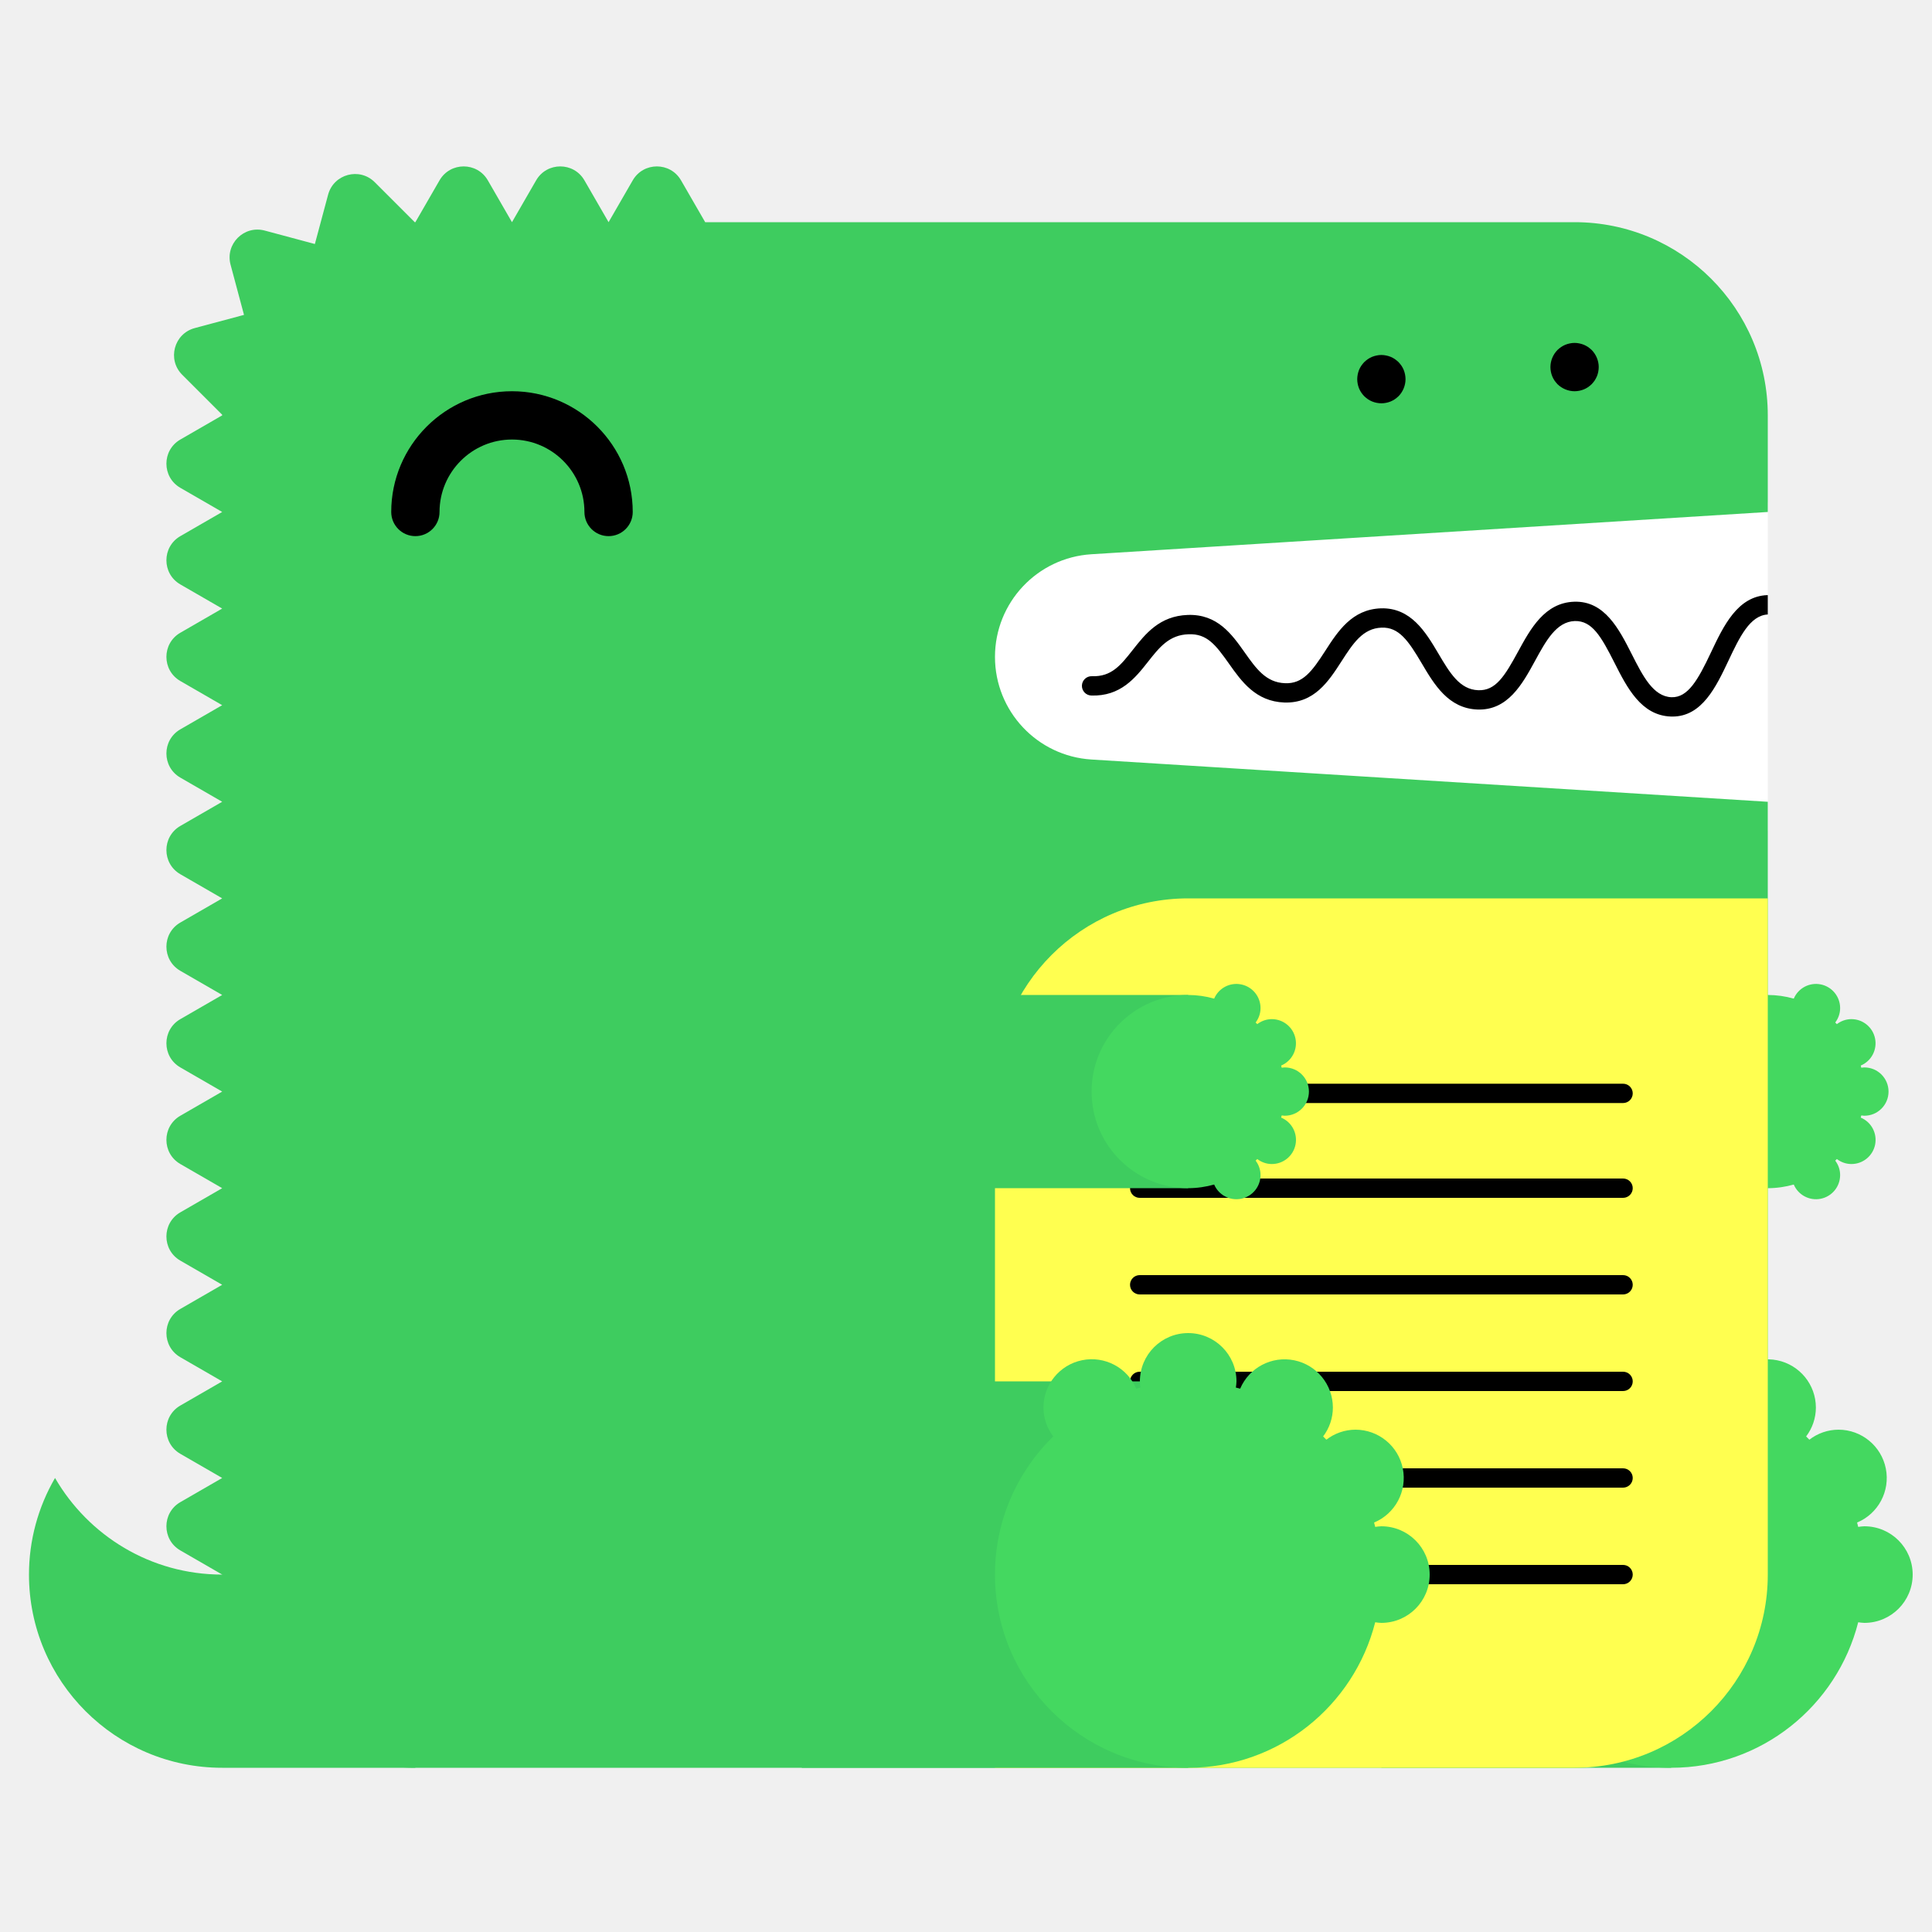
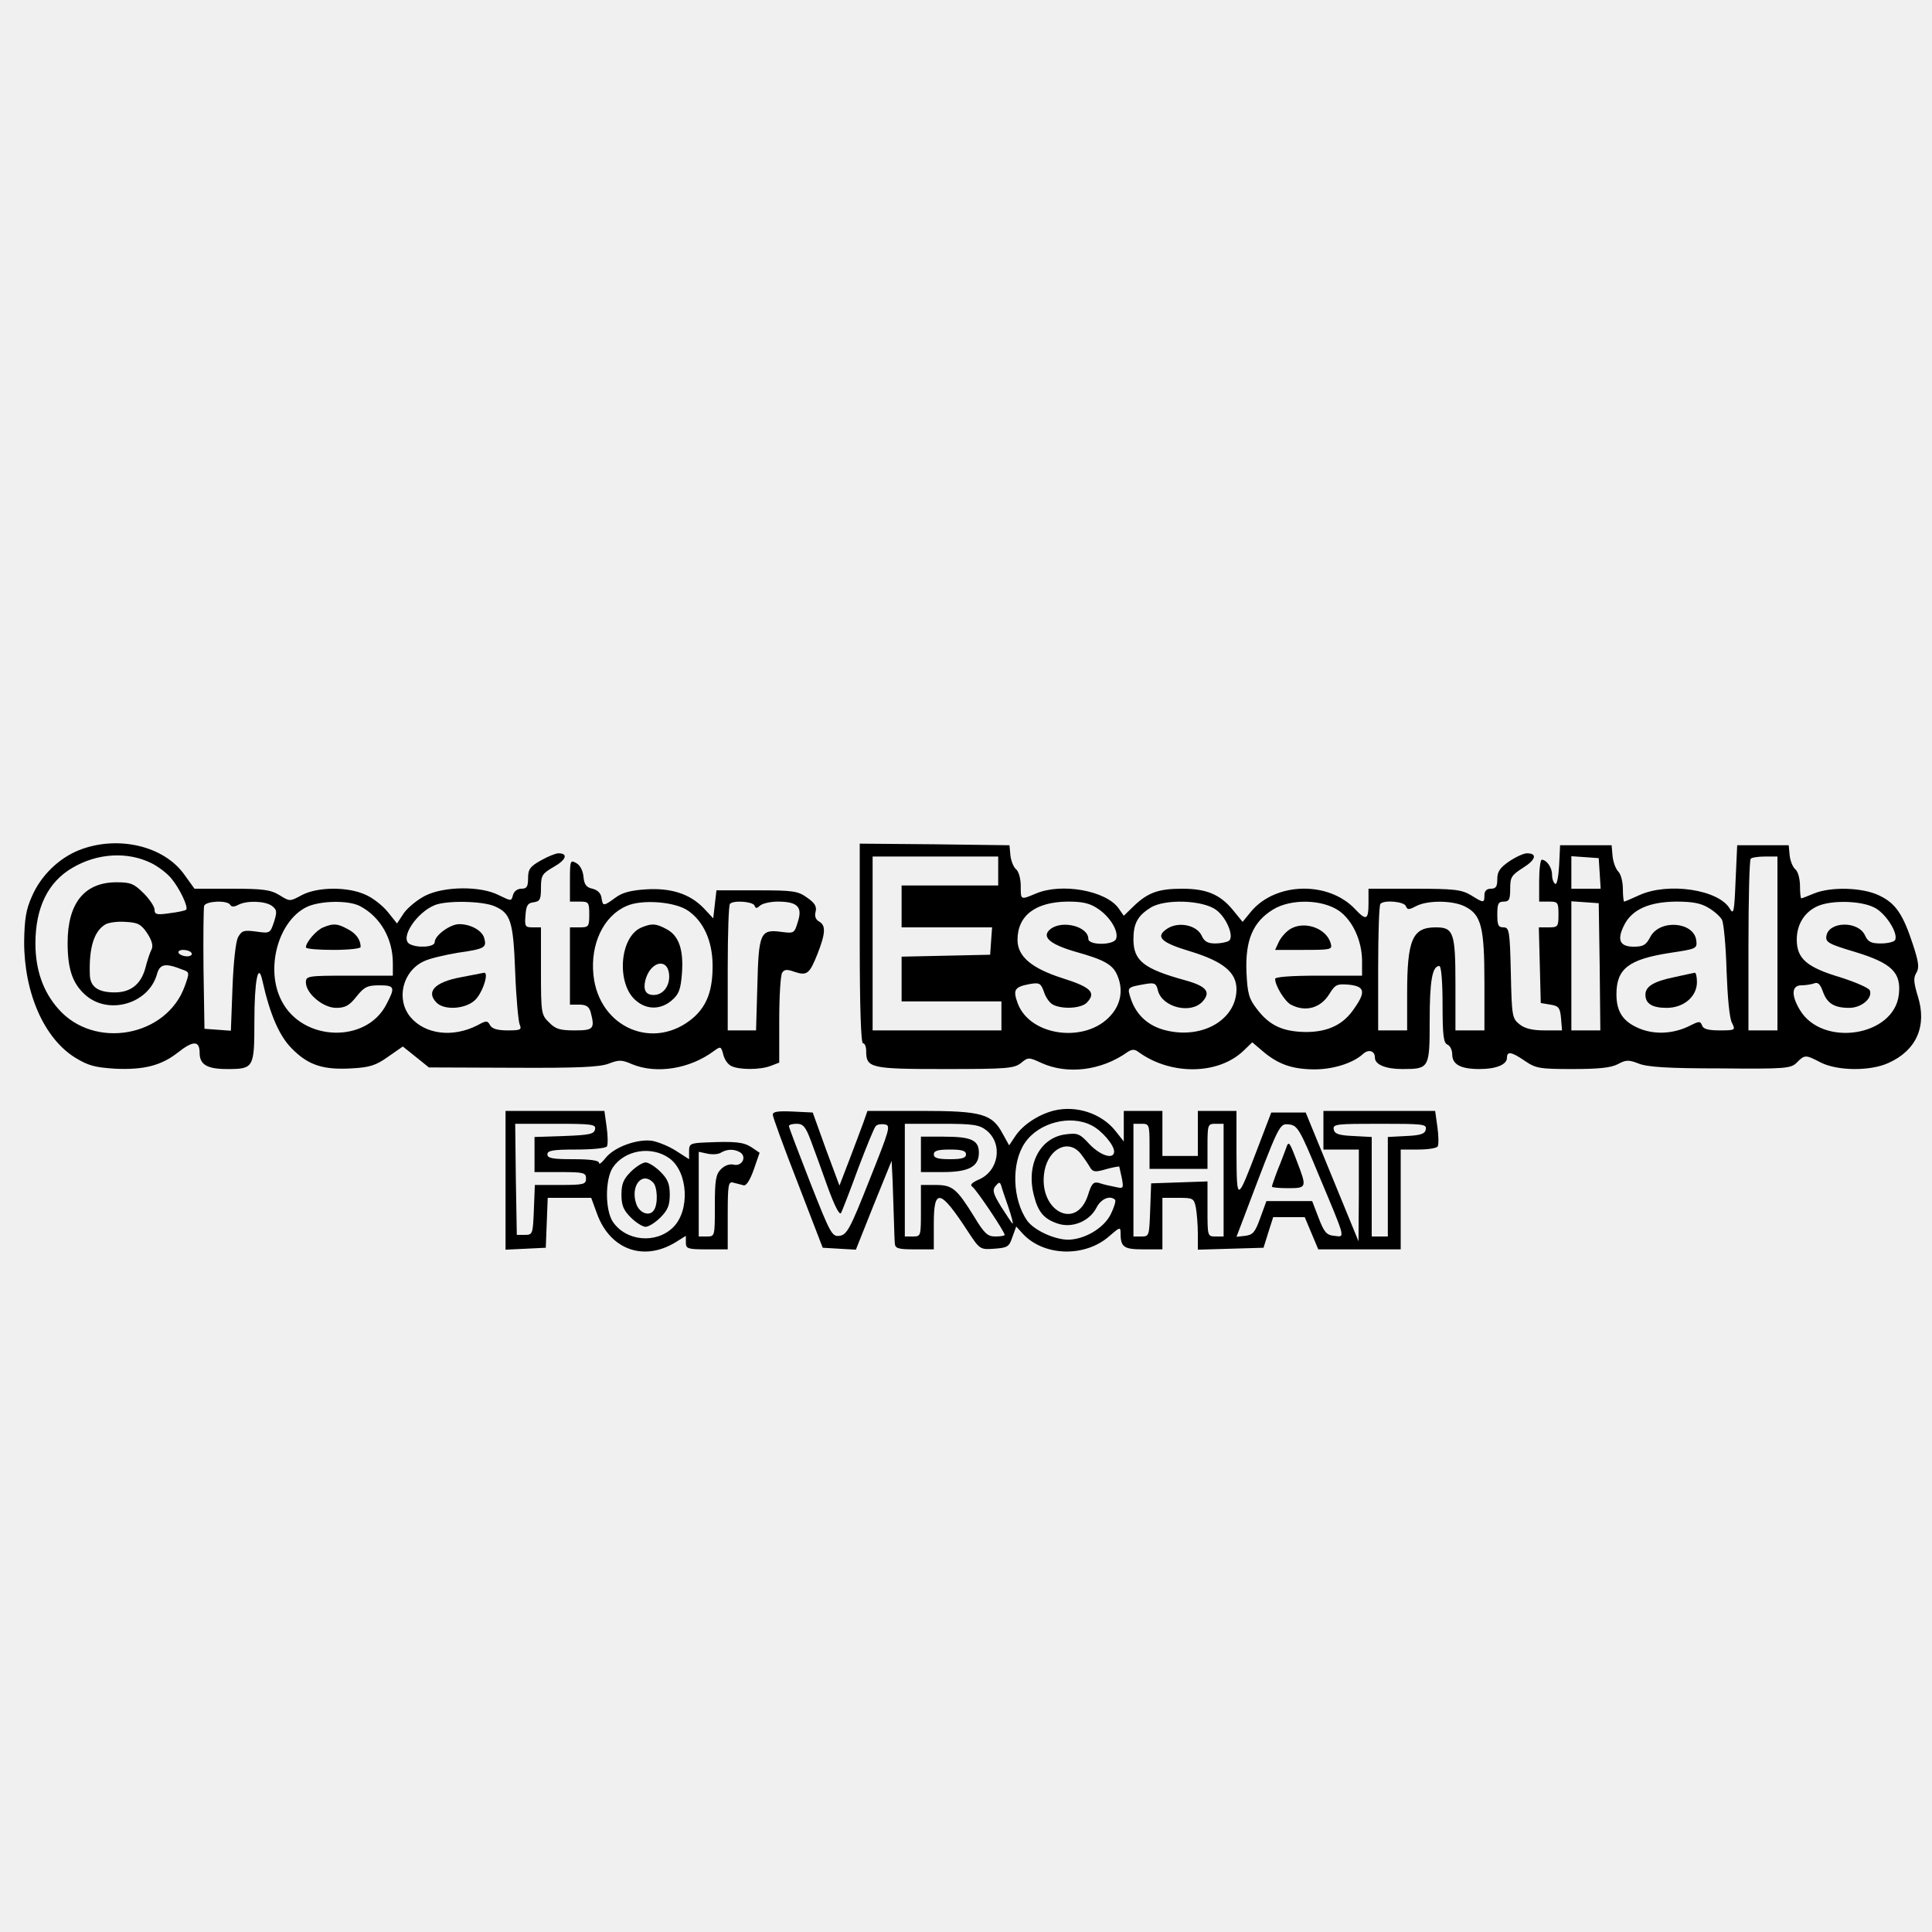
- <svg xmlns="http://www.w3.org/2000/svg" width="200" height="200" viewBox="0 0 200 200">
-   <g fill="none" fill-rule="evenodd">
-     <path fill="#FFF" d="M99 52h84v34H99z" />
-     <path d="M23 163c-7.398 0-13.843-4.027-17.303-10A19.886 19.886 0 0 0 3 163c0 11.046 8.954 20 20 20h20v-20H23z" fill="#3ECC5F" />
-     <path d="M112.98 57.376L183 53V43c0-11.046-8.954-20-20-20H73l-2.5-4.33c-1.112-1.925-3.889-1.925-5 0L63 23l-2.5-4.33c-1.111-1.925-3.889-1.925-5 0L53 23l-2.5-4.33c-1.111-1.925-3.889-1.925-5 0L43 23c-.022 0-.042.003-.065.003l-4.142-4.141c-1.57-1.571-4.252-.853-4.828 1.294l-1.369 5.104-5.192-1.392c-2.148-.575-4.111 1.389-3.535 3.536l1.39 5.193-5.102 1.367c-2.148.576-2.867 3.259-1.296 4.83l4.142 4.142c0 .021-.003.042-.003.064l-4.33 2.5c-1.925 1.111-1.925 3.889 0 5L23 53l-4.33 2.5c-1.925 1.111-1.925 3.889 0 5L23 63l-4.33 2.5c-1.925 1.111-1.925 3.889 0 5L23 73l-4.33 2.5c-1.925 1.111-1.925 3.889 0 5L23 83l-4.33 2.5c-1.925 1.111-1.925 3.889 0 5L23 93l-4.33 2.5c-1.925 1.111-1.925 3.889 0 5L23 103l-4.33 2.5c-1.925 1.111-1.925 3.889 0 5L23 113l-4.33 2.5c-1.925 1.111-1.925 3.889 0 5L23 123l-4.33 2.5c-1.925 1.111-1.925 3.889 0 5L23 133l-4.33 2.5c-1.925 1.111-1.925 3.889 0 5L23 143l-4.33 2.5c-1.925 1.111-1.925 3.889 0 5L23 153l-4.33 2.5c-1.925 1.111-1.925 3.889 0 5L23 163c0 11.046 8.954 20 20 20h120c11.046 0 20-8.954 20-20V83l-70.02-4.376A10.645 10.645 0 0 1 103 68c0-5.621 4.37-10.273 9.98-10.624" fill="#3ECC5F" />
-     <path fill="#3ECC5F" d="M143 183h30v-40h-30z" />
-     <path d="M193 158c-.219 0-.428.037-.639.064-.038-.15-.074-.301-.116-.451A5 5 0 0 0 190.32 148a4.96 4.96 0 0 0-3.016 1.036 26.531 26.531 0 0 0-.335-.336 4.955 4.955 0 0 0 1.011-2.987 5 5 0 0 0-9.599-1.959c-.148-.042-.297-.077-.445-.115.027-.211.064-.42.064-.639a5 5 0 0 0-5-5 5 5 0 0 0-5 5c0 .219.037.428.064.639-.148.038-.297.073-.445.115a4.998 4.998 0 0 0-9.599 1.959c0 1.125.384 2.151 1.011 2.987-3.717 3.632-6.031 8.693-6.031 14.3 0 11.046 8.954 20 20 20 9.339 0 17.16-6.41 19.361-15.064.211.027.42.064.639.064a5 5 0 0 0 5-5 5 5 0 0 0-5-5" fill="#44D860" />
-     <path fill="#3ECC5F" d="M153 123h30v-20h-30z" />
-     <path d="M193 115.5a2.5 2.5 0 1 0 0-5c-.109 0-.214.019-.319.032-.02-.075-.037-.15-.058-.225a2.501 2.501 0 0 0-.963-4.807c-.569 0-1.088.197-1.508.518a6.653 6.653 0 0 0-.168-.168c.314-.417.506-.931.506-1.494a2.5 2.5 0 0 0-4.8-.979A9.987 9.987 0 0 0 183 103c-5.522 0-10 4.478-10 10s4.478 10 10 10c.934 0 1.833-.138 2.69-.377a2.5 2.5 0 0 0 4.8-.979c0-.563-.192-1.077-.506-1.494.057-.055.113-.111.168-.168.42.321.939.518 1.508.518a2.5 2.5 0 0 0 .963-4.807c.021-.074.038-.15.058-.225.105.013.21.032.319.032" fill="#44D860" />
-     <path d="M63 55.5a2.5 2.5 0 0 1-2.5-2.5c0-4.136-3.364-7.5-7.5-7.5s-7.5 3.364-7.5 7.5a2.5 2.5 0 1 1-5 0c0-6.893 5.607-12.5 12.5-12.5S65.5 46.107 65.5 53a2.5 2.5 0 0 1-2.5 2.5" fill="#000" />
-     <path d="M103 183h60c11.046 0 20-8.954 20-20V93h-60c-11.046 0-20 8.954-20 20v70z" fill="#FFFF50" />
-     <path d="M168.02 124h-50.04a1 1 0 1 1 0-2h50.04a1 1 0 1 1 0 2m0 20h-50.04a1 1 0 1 1 0-2h50.04a1 1 0 1 1 0 2m0 20h-50.04a1 1 0 1 1 0-2h50.04a1 1 0 1 1 0 2m0-49.814h-50.04a1 1 0 1 1 0-2h50.04a1 1 0 1 1 0 2m0 19.814h-50.04a1 1 0 1 1 0-2h50.04a1 1 0 1 1 0 2m0 20h-50.04a1 1 0 1 1 0-2h50.04a1 1 0 1 1 0 2M183 61.611c-.012 0-.022-.006-.034-.005-3.09.105-4.552 3.196-5.842 5.923-1.346 2.85-2.387 4.703-4.093 4.647-1.889-.068-2.969-2.202-4.113-4.46-1.314-2.594-2.814-5.536-5.963-5.426-3.046.104-4.513 2.794-5.807 5.167-1.377 2.528-2.314 4.065-4.121 3.994-1.927-.07-2.951-1.805-4.136-3.813-1.321-2.236-2.848-4.75-5.936-4.664-2.994.103-4.465 2.385-5.763 4.4-1.373 2.13-2.335 3.428-4.165 3.351-1.973-.07-2.992-1.51-4.171-3.177-1.324-1.873-2.816-3.993-5.895-3.89-2.928.1-4.399 1.97-5.696 3.618-1.232 1.564-2.194 2.802-4.229 2.724a1 1 0 0 0-.072 2c3.017.101 4.545-1.8 5.872-3.487 1.177-1.496 2.193-2.787 4.193-2.855 1.926-.082 2.829 1.115 4.195 3.045 1.297 1.834 2.769 3.914 5.731 4.021 3.103.104 4.596-2.215 5.918-4.267 1.182-1.834 2.202-3.417 4.15-3.484 1.793-.067 2.769 1.35 4.145 3.681 1.297 2.197 2.766 4.686 5.787 4.796 3.125.108 4.634-2.62 5.949-5.035 1.139-2.088 2.214-4.06 4.119-4.126 1.793-.042 2.728 1.595 4.111 4.33 1.292 2.553 2.757 5.445 5.825 5.556l.169.003c3.064 0 4.518-3.075 5.805-5.794 1.139-2.41 2.217-4.68 4.067-4.773v-2z" fill="#000" />
-     <path fill="#3ECC5F" d="M83 183h40v-40H83z" />
-     <path d="M143 158c-.219 0-.428.037-.639.064-.038-.15-.074-.301-.116-.451A5 5 0 0 0 140.32 148a4.96 4.96 0 0 0-3.016 1.036 26.531 26.531 0 0 0-.335-.336 4.955 4.955 0 0 0 1.011-2.987 5 5 0 0 0-9.599-1.959c-.148-.042-.297-.077-.445-.115.027-.211.064-.42.064-.639a5 5 0 0 0-5-5 5 5 0 0 0-5 5c0 .219.037.428.064.639-.148.038-.297.073-.445.115a4.998 4.998 0 0 0-9.599 1.959c0 1.125.384 2.151 1.011 2.987-3.717 3.632-6.031 8.693-6.031 14.3 0 11.046 8.954 20 20 20 9.339 0 17.16-6.41 19.361-15.064.211.027.42.064.639.064a5 5 0 0 0 5-5 5 5 0 0 0-5-5" fill="#44D860" />
-     <path fill="#3ECC5F" d="M83 123h40v-20H83z" />
-     <path d="M133 115.5a2.5 2.5 0 1 0 0-5c-.109 0-.214.019-.319.032-.02-.075-.037-.15-.058-.225a2.501 2.501 0 0 0-.963-4.807c-.569 0-1.088.197-1.508.518a6.653 6.653 0 0 0-.168-.168c.314-.417.506-.931.506-1.494a2.5 2.5 0 0 0-4.8-.979A9.987 9.987 0 0 0 123 103c-5.522 0-10 4.478-10 10s4.478 10 10 10c.934 0 1.833-.138 2.69-.377a2.5 2.5 0 0 0 4.8-.979c0-.563-.192-1.077-.506-1.494.057-.055.113-.111.168-.168.42.321.939.518 1.508.518a2.5 2.5 0 0 0 .963-4.807c.021-.074.038-.15.058-.225.105.013.21.032.319.032" fill="#44D860" />
-     <path d="M143 41.75c-.16 0-.33-.02-.49-.05a2.52 2.52 0 0 1-.47-.14c-.15-.06-.29-.14-.431-.23-.13-.09-.259-.2-.38-.31-.109-.12-.219-.24-.309-.38s-.17-.28-.231-.43a2.619 2.619 0 0 1-.189-.96c0-.16.02-.33.05-.49.03-.16.08-.31.139-.47.061-.15.141-.29.231-.43.09-.13.2-.26.309-.38.121-.11.25-.22.38-.31.141-.09.281-.17.431-.23.149-.06.31-.11.47-.14.32-.07.65-.07.98 0 .159.03.32.08.47.14.149.06.29.14.43.23.13.09.259.2.38.31.11.12.22.25.31.38.09.14.17.28.23.43.06.16.11.31.14.47.029.16.05.33.05.49 0 .66-.271 1.31-.73 1.77-.121.11-.25.22-.38.31-.14.09-.281.17-.43.23a2.565 2.565 0 0 1-.96.19m20-1.25c-.66 0-1.3-.27-1.771-.73a3.802 3.802 0 0 1-.309-.38c-.09-.14-.17-.28-.231-.43a2.619 2.619 0 0 1-.189-.96c0-.66.27-1.3.729-1.77.121-.11.25-.22.38-.31.141-.09.281-.17.431-.23.149-.06.31-.11.47-.14.32-.07.66-.07.98 0 .159.03.32.08.47.14.149.06.29.14.43.23.13.09.259.2.38.31.459.47.73 1.11.73 1.77 0 .16-.021.33-.05.49-.03.16-.08.32-.14.47-.07.15-.14.29-.23.43-.09.13-.2.26-.31.38-.121.11-.25.22-.38.31-.14.09-.281.17-.43.23a2.565 2.565 0 0 1-.96.19" fill="#000" />
+ <svg xmlns="http://www.w3.org/2000/svg" version="1.0" width="600pt" height="600pt" viewBox="0 0 600 600" preserveAspectRatio="xMidYMid meet">
+   <g transform="translate(0,600) scale(0.1,-0.1)" fill="#000000" stroke="none">
+     <path d="M246 3360 c-63 -25 -119 -79 -147 -144 -18 -40 -23 -70 -24 -141 0 -159 62 -300 159 -360 41 -25 62 -30 124 -34 89 -4 143 10 194 50 48 38 68 38 68 -1 0 -36 23 -50 85 -50 83 0 85 3 85 148 0 127 12 187 25 126 23 -103 52 -171 91 -210 51 -52 97 -67 185 -62 57 3 76 9 114 36 l46 32 40 -32 41 -33 262 -1 c203 -1 269 2 297 13 31 12 40 12 72 -2 75 -31 179 -15 254 41 21 15 22 15 29 -10 3 -15 14 -31 24 -36 24 -13 91 -13 124 0 l26 10 0 132 c0 73 4 139 9 147 7 11 16 11 38 3 39 -13 47 -7 72 56 25 64 26 88 5 100 -11 6 -15 17 -11 31 4 16 -3 27 -26 43 -29 21 -43 23 -157 23 l-125 0 -5 -43 -5 -44 -29 31 c-43 45 -102 64 -180 59 -47 -3 -74 -10 -95 -26 -37 -27 -39 -27 -43 0 -2 14 -12 24 -28 28 -19 4 -26 13 -28 38 -2 19 -11 36 -23 42 -18 10 -19 7 -19 -55 l0 -65 30 0 c28 0 30 -2 30 -40 0 -38 -2 -40 -30 -40 l-30 0 0 -120 0 -120 29 0 c21 0 30 -6 35 -22 14 -53 10 -58 -49 -58 -46 0 -60 4 -80 25 -24 23 -25 29 -25 160 l0 135 -26 0 c-23 0 -25 3 -22 38 2 30 7 38 26 40 19 3 22 9 22 45 0 39 4 44 40 65 39 22 45 42 14 42 -8 0 -33 -10 -54 -22 -34 -19 -40 -28 -40 -55 0 -27 -4 -33 -21 -33 -12 0 -23 -8 -26 -20 -5 -19 -5 -19 -44 0 -56 29 -170 28 -229 -2 -25 -13 -54 -37 -66 -54 l-21 -32 -28 35 c-15 19 -46 44 -69 54 -56 26 -150 25 -199 -1 -37 -20 -37 -20 -69 0 -28 17 -51 20 -149 20 l-115 0 -31 43 c-63 90 -207 124 -327 77z m225 -41 c20 -10 48 -31 61 -47 26 -31 54 -90 46 -97 -2 -3 -26 -8 -51 -11 -40 -6 -47 -4 -47 11 0 9 -15 32 -34 51 -30 30 -41 34 -84 34 -100 0 -152 -65 -152 -188 0 -81 15 -125 53 -160 71 -66 197 -31 224 61 9 34 26 37 79 16 23 -8 23 -9 8 -51 -56 -158 -281 -199 -393 -71 -47 53 -71 121 -71 203 0 111 39 191 115 235 78 46 172 51 246 14z m244 -129 c4 -7 12 -7 25 0 27 14 83 12 104 -3 16 -12 17 -18 7 -50 -12 -36 -13 -36 -56 -30 -38 5 -44 3 -56 -18 -7 -15 -14 -77 -17 -157 l-5 -133 -41 3 -41 3 -3 185 c-1 101 0 190 2 197 6 15 72 18 81 3z m403 -4 c63 -33 102 -101 102 -177 l0 -39 -135 0 c-130 0 -135 -1 -135 -21 0 -34 53 -79 94 -79 28 0 41 7 63 35 24 30 34 35 71 35 48 0 50 -6 22 -59 -62 -122 -260 -116 -325 10 -52 98 -12 248 77 292 41 20 130 22 166 3z m417 0 c51 -22 59 -45 65 -206 3 -80 10 -153 14 -162 7 -16 2 -18 -37 -18 -32 0 -49 5 -55 16 -8 15 -12 15 -39 0 -76 -39 -162 -29 -208 25 -46 55 -25 142 40 173 17 9 65 20 106 27 84 12 91 16 83 45 -6 24 -42 44 -78 44 -28 0 -76 -35 -76 -56 0 -16 -56 -19 -79 -5 -29 19 23 97 79 120 37 15 146 13 185 -3z m603 -15 c47 -33 74 -93 75 -166 1 -79 -17 -127 -58 -164 -122 -107 -295 -34 -312 131 -10 96 31 183 102 214 47 22 153 14 193 -15z m205 17 c4 -10 7 -10 18 0 7 6 31 12 54 12 61 0 78 -16 63 -62 -11 -37 -12 -37 -52 -32 -65 9 -70 -4 -74 -168 l-4 -138 -44 0 -44 0 0 193 c0 107 3 197 7 200 11 12 71 7 76 -5z m-1886 -86 c15 -23 19 -39 14 -50 -5 -9 -14 -36 -20 -60 -14 -49 -45 -74 -95 -74 -51 0 -76 17 -77 55 -3 84 13 135 48 156 10 6 38 10 63 8 38 -2 48 -7 67 -35z m138 -62 c3 -5 -3 -10 -14 -10 -11 0 -23 5 -26 10 -3 6 3 10 14 10 11 0 23 -4 26 -10z" />
+     <path d="M1004 3120 c-21 -8 -54 -46 -54 -62 0 -5 38 -8 85 -8 47 0 85 4 85 9 0 23 -15 43 -41 56 -31 17 -44 18 -75 5z" />
+     <path d="M1431 2965 c-81 -15 -109 -45 -75 -79 24 -24 88 -20 118 7 24 21 46 88 29 86 -4 -1 -37 -7 -72 -14z" />
+     <path d="M1993 3120 c-70 -28 -80 -179 -16 -229 34 -28 76 -26 109 2 23 20 28 34 32 86 5 73 -10 116 -49 136 -32 17 -44 18 -76 5z m85 -146 c3 -35 -18 -64 -48 -64 -24 0 -33 15 -26 45 15 59 69 72 74 19z" />
+     <path d="M2670 3070 c0 -200 4 -310 10 -310 6 0 10 -11 10 -24 0 -53 13 -56 245 -56 193 0 215 2 236 19 22 18 24 18 63 0 81 -37 187 -24 268 34 14 9 22 9 35 -1 100 -72 247 -70 325 5 l27 26 33 -28 c47 -40 90 -55 156 -56 58 -1 122 18 154 47 18 17 38 11 38 -11 0 -21 33 -35 85 -35 84 0 85 2 85 151 0 123 8 169 30 169 6 0 10 -49 10 -119 0 -96 3 -120 15 -125 8 -3 15 -17 15 -30 0 -32 26 -46 85 -46 52 0 85 14 85 35 0 21 14 19 56 -10 34 -23 46 -25 148 -25 80 0 119 4 140 15 26 14 34 14 65 2 27 -11 93 -15 254 -15 204 -2 219 0 237 18 25 25 27 25 75 0 52 -26 154 -27 210 -1 87 39 120 115 91 207 -13 43 -14 57 -5 72 10 16 8 33 -10 88 -31 95 -54 129 -105 153 -51 25 -150 28 -203 6 -19 -8 -37 -15 -39 -15 -2 0 -4 17 -4 39 0 21 -6 44 -14 51 -8 6 -16 26 -18 43 l-3 32 -80 0 -80 0 -5 -110 c-4 -98 -6 -107 -18 -87 -34 59 -191 83 -281 42 -24 -11 -45 -20 -47 -20 -2 0 -4 18 -4 39 0 22 -6 46 -14 54 -8 8 -16 29 -18 48 l-3 34 -80 0 -80 0 -3 -63 c-2 -36 -7 -60 -12 -57 -6 4 -10 16 -10 29 0 22 -17 46 -32 46 -4 0 -8 -29 -8 -65 l0 -65 30 0 c28 0 30 -2 30 -40 0 -38 -2 -40 -30 -40 l-31 0 3 -117 3 -118 30 -5 c26 -4 30 -10 33 -43 l3 -37 -54 0 c-39 0 -62 6 -78 19 -23 18 -24 26 -27 160 -3 131 -5 141 -23 141 -16 0 -19 7 -19 40 0 33 3 40 20 40 17 0 20 7 20 40 0 36 4 42 40 65 40 25 45 45 12 45 -10 0 -34 -11 -55 -25 -29 -20 -37 -32 -37 -55 0 -23 -4 -30 -20 -30 -13 0 -20 -7 -20 -20 0 -25 -2 -25 -42 0 -29 17 -51 20 -175 20 l-143 0 0 -45 c0 -52 -7 -55 -41 -19 -82 88 -246 85 -323 -6 l-27 -33 -31 38 c-40 48 -82 65 -157 65 -73 0 -106 -12 -149 -53 l-32 -31 -16 23 c-39 55 -177 80 -257 46 -48 -20 -47 -21 -47 24 0 21 -6 44 -14 51 -8 6 -16 26 -18 43 l-3 32 -232 3 -233 2 0 -310z m430 225 l0 -45 -150 0 -150 0 0 -65 0 -65 141 0 140 0 -3 -42 -3 -43 -137 -3 -138 -3 0 -69 0 -70 155 0 155 0 0 -45 0 -45 -200 0 -200 0 0 270 0 270 195 0 195 0 0 -45z m1868 -7 l3 -48 -45 0 -46 0 0 51 0 50 43 -3 42 -3 3 -47z m552 -218 l0 -270 -45 0 -45 0 0 263 c0 145 3 267 7 270 3 4 24 7 45 7 l38 0 0 -270z m-2109 107 c37 -25 64 -70 55 -93 -8 -20 -86 -20 -86 0 0 38 -78 59 -116 32 -32 -24 -6 -48 77 -72 86 -24 114 -39 128 -71 20 -44 13 -90 -19 -126 -77 -88 -250 -66 -289 36 -16 43 -11 52 37 61 30 5 34 3 44 -24 5 -17 18 -35 28 -40 29 -15 87 -12 105 6 30 31 14 48 -75 76 -97 31 -140 68 -140 119 0 76 56 118 156 119 47 0 69 -5 95 -23z m366 -3 c33 -24 57 -85 39 -96 -6 -4 -25 -8 -42 -8 -23 0 -34 6 -42 24 -15 33 -72 45 -107 22 -38 -25 -21 -43 73 -71 101 -31 142 -65 142 -117 0 -94 -105 -156 -219 -128 -54 13 -92 47 -109 98 -12 36 -12 36 45 46 29 5 34 2 39 -20 13 -52 102 -75 139 -34 26 29 12 47 -52 65 -131 36 -163 61 -163 128 0 49 13 73 53 98 44 28 163 24 204 -7z m382 -3 c42 -30 70 -92 71 -153 l0 -48 -135 0 c-88 0 -135 -4 -135 -10 0 -21 30 -70 49 -80 45 -24 93 -11 120 34 18 29 24 31 60 28 49 -5 53 -22 18 -72 -34 -52 -82 -75 -152 -75 -71 1 -113 20 -152 72 -24 31 -29 47 -32 114 -4 99 20 156 82 194 56 35 155 32 206 -4z m207 15 c5 -12 9 -12 32 0 36 19 116 18 153 -2 49 -25 59 -64 59 -234 l0 -150 -45 0 -45 0 0 144 c0 160 -6 176 -61 176 -73 0 -89 -38 -89 -207 l0 -113 -45 0 -45 0 0 193 c0 107 3 197 7 200 12 13 74 7 79 -7z m602 -188 l2 -198 -45 0 -45 0 0 201 0 200 43 -3 42 -3 3 -197z m339 182 c17 -10 36 -27 41 -37 5 -10 12 -81 14 -158 3 -82 9 -149 17 -162 11 -22 10 -23 -38 -23 -35 0 -51 4 -55 15 -5 14 -9 14 -35 1 -50 -26 -107 -30 -155 -12 -54 21 -76 52 -76 108 0 80 38 109 168 129 80 12 83 13 80 38 -7 59 -114 67 -143 11 -13 -25 -22 -30 -51 -30 -43 0 -53 20 -31 65 24 50 77 74 162 75 52 0 78 -5 102 -20z m513 2 c36 -17 77 -82 65 -102 -3 -5 -23 -10 -44 -10 -30 0 -40 5 -49 25 -21 46 -113 44 -120 -2 -3 -19 7 -25 88 -49 115 -35 145 -64 137 -133 -15 -130 -237 -164 -307 -48 -28 46 -26 77 4 77 13 0 32 3 40 6 12 5 19 -3 27 -25 13 -37 35 -51 82 -51 38 0 73 30 64 54 -3 8 -45 26 -92 41 -104 31 -135 58 -135 117 0 47 24 86 65 104 43 19 133 17 175 -4z" />
+     <path d="M4009 3116 c-14 -8 -30 -26 -37 -40 l-12 -26 89 0 c83 0 89 1 84 19 -12 47 -79 72 -124 47z" />
+     <path d="M5198 2965 c-63 -13 -88 -29 -88 -54 0 -28 21 -41 66 -41 53 0 94 35 94 80 0 16 -3 30 -7 29 -5 -1 -34 -7 -65 -14z" />
+     <path d="M3273 2551 c-47 -12 -95 -43 -119 -78 l-20 -30 -20 36 c-33 62 -65 71 -254 71 l-166 0 -13 -37 c-8 -21 -27 -73 -44 -117 l-30 -78 -42 113 -41 114 -62 3 c-46 2 -62 0 -62 -10 0 -7 35 -103 78 -213 l77 -200 51 -3 52 -3 55 138 56 138 3 -60 c1 -33 3 -87 4 -120 1 -33 2 -68 3 -77 1 -15 11 -18 61 -18 l60 0 0 80 c0 112 20 107 105 -23 38 -58 39 -58 83 -55 41 3 46 6 56 36 l12 33 19 -21 c65 -72 194 -76 270 -9 32 28 35 29 35 11 0 -45 9 -52 71 -52 l59 0 0 80 0 80 49 0 c46 0 49 -1 55 -31 3 -17 6 -54 6 -81 l0 -49 102 3 102 3 15 48 15 47 49 0 49 0 21 -50 21 -50 128 0 128 0 0 155 0 155 54 0 c30 0 58 4 61 10 3 5 3 32 -1 60 l-7 50 -173 0 -174 0 0 -60 0 -60 55 0 55 0 0 -142 -1 -143 -82 200 -82 200 -53 0 -54 0 -42 -110 c-65 -170 -65 -170 -66 -17 l0 132 -60 0 -60 0 0 -70 0 -70 -55 0 -55 0 0 70 0 70 -60 0 -60 0 0 -47 0 -48 -26 33 c-43 54 -121 80 -191 63z m117 -46 c32 -16 70 -61 70 -81 0 -26 -41 -14 -76 22 -31 34 -37 36 -76 31 -79 -11 -122 -95 -97 -190 13 -52 32 -73 74 -87 45 -15 98 7 120 49 14 28 42 40 58 25 3 -4 -3 -24 -14 -46 -22 -43 -81 -77 -131 -78 -43 0 -106 29 -128 59 -46 66 -50 179 -7 242 43 63 141 88 207 54z m-872 -47 c11 -29 35 -95 53 -146 21 -57 36 -87 41 -79 4 8 28 69 53 138 26 68 50 128 55 132 4 5 17 7 28 5 19 -3 15 -15 -48 -173 -60 -152 -70 -170 -93 -173 -23 -3 -28 6 -91 166 -36 92 -66 171 -66 175 0 4 11 7 24 7 20 0 28 -9 44 -52z m545 32 c53 -42 39 -128 -25 -154 -20 -9 -26 -16 -19 -21 12 -7 101 -140 101 -150 0 -3 -13 -5 -29 -5 -24 0 -34 9 -66 62 -54 87 -67 98 -120 98 l-45 0 0 -80 c0 -79 0 -80 -25 -80 l-25 0 0 175 0 175 114 0 c98 0 117 -3 139 -20z m507 -50 l0 -70 90 0 90 0 0 70 c0 68 1 70 25 70 l25 0 0 -175 0 -175 -25 0 c-25 0 -25 1 -25 85 l0 86 -87 -3 -88 -3 -3 -82 c-3 -81 -3 -83 -27 -83 l-25 0 0 175 0 175 25 0 c24 0 25 -2 25 -70z m525 -88 c86 -205 83 -194 49 -190 -24 2 -32 11 -49 56 l-20 52 -71 0 -71 0 -19 -52 c-16 -45 -23 -53 -47 -56 l-27 -3 24 63 c110 291 109 289 139 286 26 -3 33 -13 92 -156z m333 141 c-2 -14 -15 -19 -61 -21 l-57 -3 0 -154 0 -155 -25 0 -25 0 0 155 0 154 -57 3 c-46 2 -59 7 -61 21 -3 16 9 17 143 17 134 0 146 -1 143 -17z m-1071 -77 c10 -13 23 -32 28 -41 9 -15 16 -16 50 -6 21 6 40 9 41 8 0 -1 4 -17 8 -36 6 -32 5 -33 -21 -27 -16 3 -38 8 -49 12 -18 5 -24 -1 -35 -37 -37 -115 -158 -47 -135 76 14 70 76 99 113 51z m-226 -163 c10 -29 16 -53 14 -53 -2 0 -17 23 -35 51 -26 42 -29 53 -18 66 10 12 13 13 17 2 2 -8 12 -38 22 -66z" />
+     <path d="M2860 2415 l0 -55 68 0 c81 0 112 17 112 60 0 39 -23 50 -109 50 l-71 0 0 -55z m140 0 c0 -11 -12 -15 -50 -15 -38 0 -50 4 -50 15 0 11 12 15 50 15 38 0 50 -4 50 -15z" />
+     <path d="M3994 2434 c-4 -10 -15 -41 -26 -67 -10 -26 -18 -50 -18 -52 0 -3 23 -5 50 -5 58 0 59 2 29 80 -25 66 -27 68 -35 44z" />
+     <path d="M1570 2335 l0 -216 63 3 62 3 3 78 3 77 67 0 68 0 18 -49 c40 -111 144 -150 244 -89 l32 20 0 -21 c0 -19 6 -21 65 -21 l65 0 0 106 c0 96 2 106 18 101 9 -2 23 -6 31 -8 8 -3 20 15 32 49 l18 52 -25 17 c-25 16 -49 19 -141 15 -49 -2 -53 -4 -53 -27 l0 -25 -39 25 c-21 14 -55 28 -75 32 -46 7 -119 -19 -146 -54 -11 -14 -20 -21 -20 -14 0 7 -27 11 -80 11 -64 0 -80 3 -80 15 0 12 17 15 89 15 50 0 93 4 96 10 3 5 3 32 -1 60 l-7 50 -153 0 -154 0 0 -215z m278 158 c-3 -15 -17 -18 -96 -21 l-92 -3 0 -54 0 -55 80 0 c73 0 80 -2 80 -20 0 -18 -7 -20 -80 -20 l-79 0 -3 -77 c-3 -76 -4 -78 -28 -78 l-25 0 -3 173 -2 172 125 0 c115 0 126 -2 123 -17z m232 -91 c57 -43 63 -161 11 -213 -53 -53 -147 -44 -188 17 -24 37 -24 131 0 168 37 55 121 69 177 28z m219 19 c21 -14 5 -44 -20 -38 -13 3 -28 -2 -40 -14 -16 -16 -19 -34 -19 -114 0 -95 0 -95 -25 -95 l-25 0 0 131 0 132 28 -6 c15 -3 34 -2 42 4 19 11 41 11 59 0z" />
+     <path d="M1959 2361 c-23 -23 -29 -38 -29 -71 0 -33 6 -48 29 -71 16 -16 37 -29 46 -29 9 0 30 13 46 29 23 23 29 38 29 71 0 33 -6 48 -29 71 -16 16 -37 29 -46 29 -9 0 -30 -13 -46 -29z m69 -33 c14 -14 16 -67 3 -86 -13 -21 -45 -10 -55 19 -19 55 17 102 52 67z" />
  </g>
</svg>
